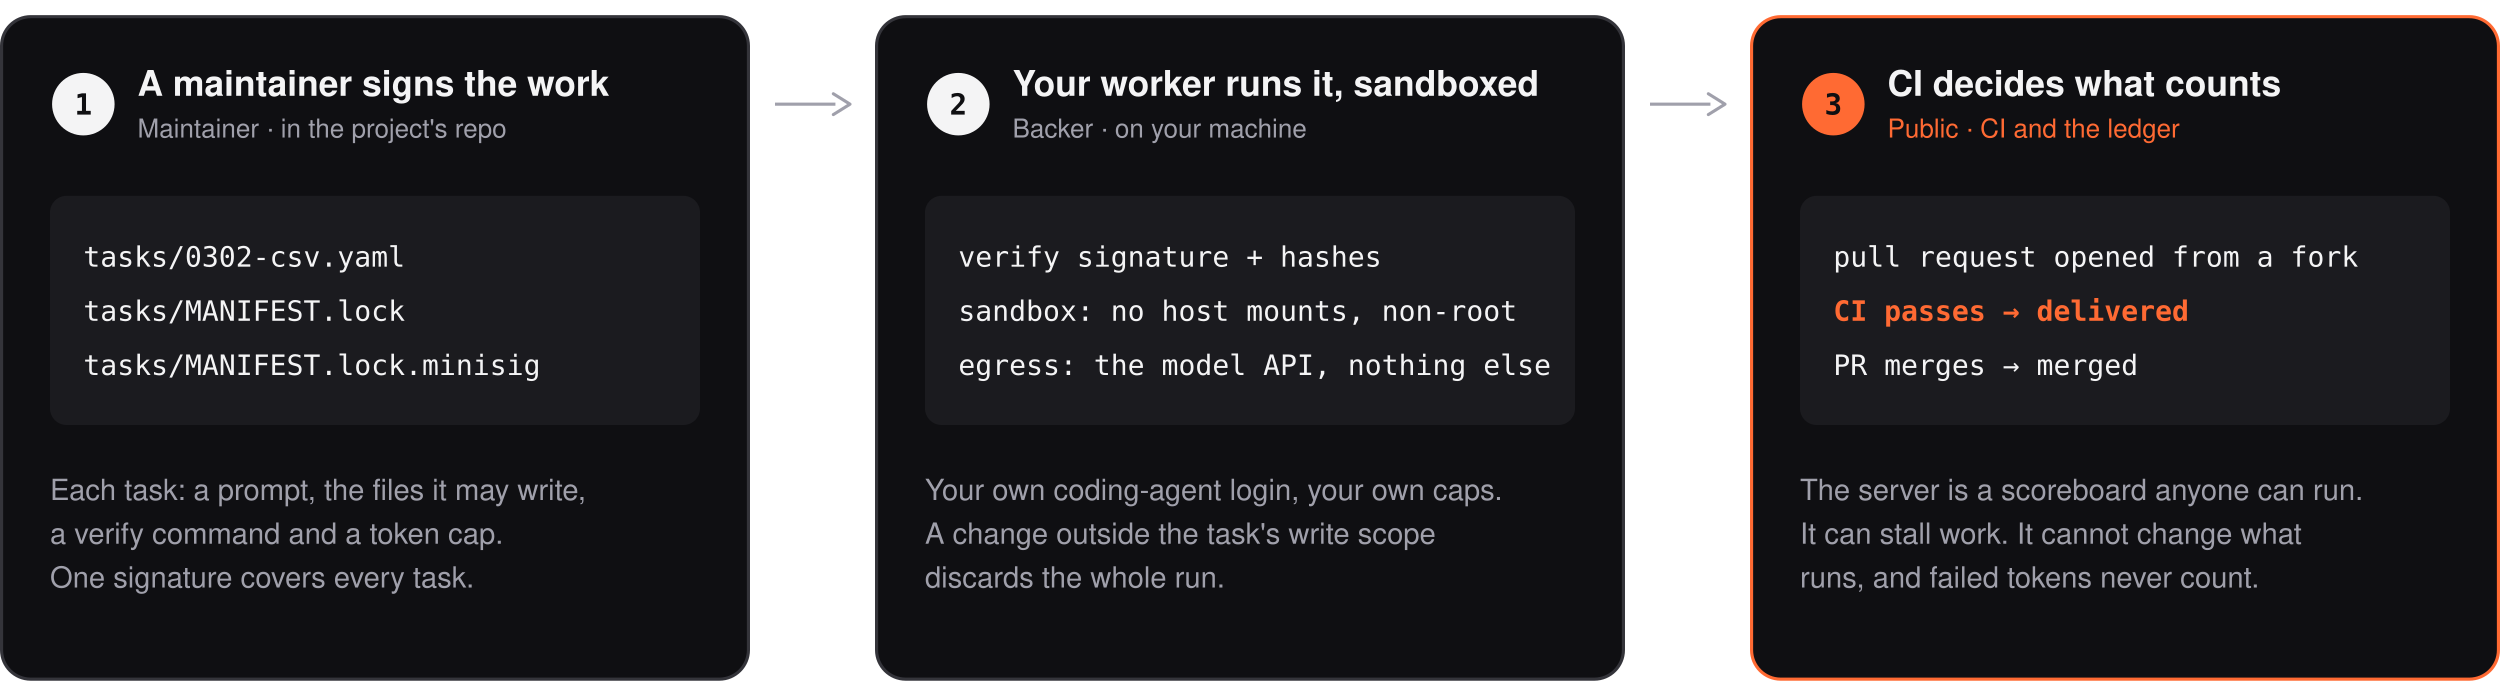
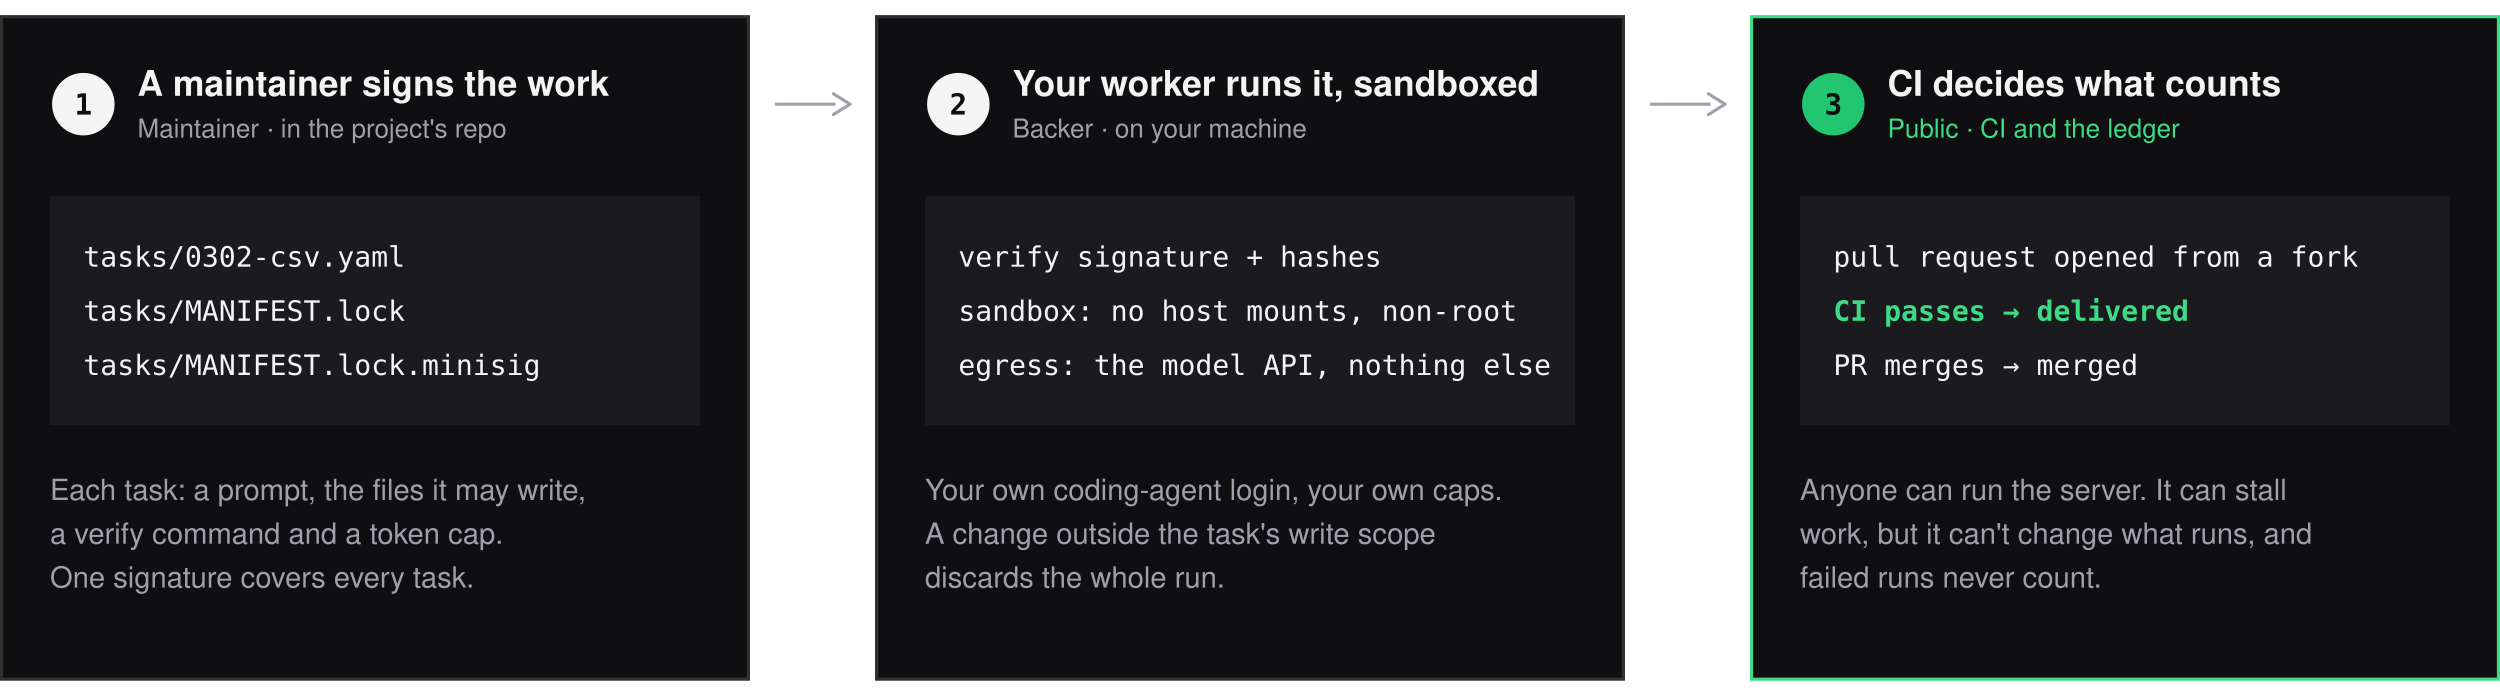
<svg xmlns="http://www.w3.org/2000/svg" viewBox="0 0 1200 334" width="1200" height="334" role="img" aria-label="How AgentFund works: a maintainer signs task manifests; a backer's worker verifies and runs them in a sandbox; CI decides which tokens count as delivered.">
-   <rect x="0.75" y="8" width="358.5" height="318" rx="14" fill="#0f0f12" stroke="#34343a" stroke-width="1.5" />
+   <rect x="0.75" y="8" width="358.5" height="318" fill="#0f0f12" stroke="#2e3231" stroke-width="1.5" />
  <circle cx="40" cy="50" r="15" fill="#f4f4f5" />
  <text x="40" y="55" font-family="ui-monospace, SFMono-Regular, 'SF Mono', Menlo, Consolas, monospace" font-size="14" font-weight="600" fill="#0f0f12" text-anchor="middle">1</text>
  <text x="66" y="46" font-family="ui-sans-serif, -apple-system, 'Segoe UI', Helvetica, Arial, sans-serif" font-size="17" font-weight="600" fill="#f4f4f5" text-anchor="start">A maintainer signs the work</text>
  <text x="66" y="66" font-family="ui-sans-serif, -apple-system, 'Segoe UI', Helvetica, Arial, sans-serif" font-size="12.5" font-weight="400" fill="#a0a0ab" text-anchor="start">Maintainer · in the project's repo</text>
-   <rect x="24" y="94" width="312" height="110" rx="8" fill="#1b1b1f" />
+   <rect x="24" y="94" width="312" height="110" fill="#1b1b1f" />
  <text x="40" y="128" font-family="ui-monospace, SFMono-Regular, 'SF Mono', Menlo, Consolas, monospace" font-size="13.5" font-weight="400" fill="#f4f4f5" text-anchor="start">tasks/0302-csv.yaml</text>
  <text x="40" y="154" font-family="ui-monospace, SFMono-Regular, 'SF Mono', Menlo, Consolas, monospace" font-size="13.5" font-weight="400" fill="#f4f4f5" text-anchor="start">tasks/MANIFEST.lock</text>
  <text x="40" y="180" font-family="ui-monospace, SFMono-Regular, 'SF Mono', Menlo, Consolas, monospace" font-size="13.5" font-weight="400" fill="#f4f4f5" text-anchor="start">tasks/MANIFEST.lock.minisig</text>
  <text x="24" y="240" font-family="ui-sans-serif, -apple-system, 'Segoe UI', Helvetica, Arial, sans-serif" font-size="14" font-weight="400" fill="#a0a0ab" text-anchor="start">Each task: a prompt, the files it may write,</text>
  <text x="24" y="261" font-family="ui-sans-serif, -apple-system, 'Segoe UI', Helvetica, Arial, sans-serif" font-size="14" font-weight="400" fill="#a0a0ab" text-anchor="start">a verify command and a token cap.</text>
  <text x="24" y="282" font-family="ui-sans-serif, -apple-system, 'Segoe UI', Helvetica, Arial, sans-serif" font-size="14" font-weight="400" fill="#a0a0ab" text-anchor="start">One signature covers every task.</text>
  <path d="M372 50H401" stroke="#a0a0ab" stroke-width="1.5" fill="none" />
  <path d="M400 45l8 5-8 5" stroke="#a0a0ab" stroke-width="1.5" fill="none" stroke-linecap="round" stroke-linejoin="round" />
-   <rect x="420.75" y="8" width="358.5" height="318" rx="14" fill="#0f0f12" stroke="#34343a" stroke-width="1.5" />
+   <rect x="420.75" y="8" width="358.5" height="318" fill="#0f0f12" stroke="#2e3231" stroke-width="1.5" />
  <circle cx="460" cy="50" r="15" fill="#f4f4f5" />
  <text x="460" y="55" font-family="ui-monospace, SFMono-Regular, 'SF Mono', Menlo, Consolas, monospace" font-size="14" font-weight="600" fill="#0f0f12" text-anchor="middle">2</text>
  <text x="486" y="46" font-family="ui-sans-serif, -apple-system, 'Segoe UI', Helvetica, Arial, sans-serif" font-size="17" font-weight="600" fill="#f4f4f5" text-anchor="start">Your worker runs it, sandboxed</text>
  <text x="486" y="66" font-family="ui-sans-serif, -apple-system, 'Segoe UI', Helvetica, Arial, sans-serif" font-size="12.5" font-weight="400" fill="#a0a0ab" text-anchor="start">Backer · on your machine</text>
-   <rect x="444" y="94" width="312" height="110" rx="8" fill="#1b1b1f" />
+   <rect x="444" y="94" width="312" height="110" fill="#1b1b1f" />
  <text x="460" y="128" font-family="ui-monospace, SFMono-Regular, 'SF Mono', Menlo, Consolas, monospace" font-size="13.5" font-weight="400" fill="#f4f4f5" text-anchor="start">verify signature + hashes</text>
  <text x="460" y="154" font-family="ui-monospace, SFMono-Regular, 'SF Mono', Menlo, Consolas, monospace" font-size="13.5" font-weight="400" fill="#f4f4f5" text-anchor="start">sandbox: no host mounts, non-root</text>
  <text x="460" y="180" font-family="ui-monospace, SFMono-Regular, 'SF Mono', Menlo, Consolas, monospace" font-size="13.5" font-weight="400" fill="#f4f4f5" text-anchor="start">egress: the model API, nothing else</text>
  <text x="444" y="240" font-family="ui-sans-serif, -apple-system, 'Segoe UI', Helvetica, Arial, sans-serif" font-size="14" font-weight="400" fill="#a0a0ab" text-anchor="start">Your own coding-agent login, your own caps.</text>
  <text x="444" y="261" font-family="ui-sans-serif, -apple-system, 'Segoe UI', Helvetica, Arial, sans-serif" font-size="14" font-weight="400" fill="#a0a0ab" text-anchor="start">A change outside the task's write scope</text>
  <text x="444" y="282" font-family="ui-sans-serif, -apple-system, 'Segoe UI', Helvetica, Arial, sans-serif" font-size="14" font-weight="400" fill="#a0a0ab" text-anchor="start">discards the whole run.</text>
  <path d="M792 50H821" stroke="#a0a0ab" stroke-width="1.5" fill="none" />
  <path d="M820 45l8 5-8 5" stroke="#a0a0ab" stroke-width="1.5" fill="none" stroke-linecap="round" stroke-linejoin="round" />
-   <rect x="840.75" y="8" width="358.5" height="318" rx="14" fill="#0f0f12" stroke="#ff6a33" stroke-width="1.5" />
-   <circle cx="880" cy="50" r="15" fill="#ff6a33" />
+   <rect x="840.75" y="8" width="358.5" height="318" fill="#0f0f12" stroke="#3ddc84" stroke-width="1.5" />
+   <circle cx="880" cy="50" r="15" fill="#22c670" />
  <text x="880" y="55" font-family="ui-monospace, SFMono-Regular, 'SF Mono', Menlo, Consolas, monospace" font-size="14" font-weight="600" fill="#0f0f12" text-anchor="middle">3</text>
  <text x="906" y="46" font-family="ui-sans-serif, -apple-system, 'Segoe UI', Helvetica, Arial, sans-serif" font-size="17" font-weight="600" fill="#f4f4f5" text-anchor="start">CI decides what counts</text>
-   <text x="906" y="66" font-family="ui-sans-serif, -apple-system, 'Segoe UI', Helvetica, Arial, sans-serif" font-size="12.5" font-weight="400" fill="#ff6a33" text-anchor="start">Public · CI and the ledger</text>
-   <rect x="864" y="94" width="312" height="110" rx="8" fill="#1b1b1f" />
+   <text x="906" y="66" font-family="ui-sans-serif, -apple-system, 'Segoe UI', Helvetica, Arial, sans-serif" font-size="12.5" font-weight="400" fill="#3ddc84" text-anchor="start">Public · CI and the ledger</text>
+   <rect x="864" y="94" width="312" height="110" fill="#1b1b1f" />
  <text x="880" y="128" font-family="ui-monospace, SFMono-Regular, 'SF Mono', Menlo, Consolas, monospace" font-size="13.5" font-weight="400" fill="#f4f4f5" text-anchor="start">pull request opened from a fork</text>
-   <text x="880" y="154" font-family="ui-monospace, SFMono-Regular, 'SF Mono', Menlo, Consolas, monospace" font-size="13.5" font-weight="600" fill="#ff6a33" text-anchor="start">CI passes   → delivered</text>
+   <text x="880" y="154" font-family="ui-monospace, SFMono-Regular, 'SF Mono', Menlo, Consolas, monospace" font-size="13.5" font-weight="600" fill="#3ddc84" text-anchor="start">CI passes   → delivered</text>
  <text x="880" y="180" font-family="ui-monospace, SFMono-Regular, 'SF Mono', Menlo, Consolas, monospace" font-size="13.5" font-weight="400" fill="#f4f4f5" text-anchor="start">PR merges   → merged</text>
-   <text x="864" y="240" font-family="ui-sans-serif, -apple-system, 'Segoe UI', Helvetica, Arial, sans-serif" font-size="14" font-weight="400" fill="#a0a0ab" text-anchor="start">The server is a scoreboard anyone can run.</text>
-   <text x="864" y="261" font-family="ui-sans-serif, -apple-system, 'Segoe UI', Helvetica, Arial, sans-serif" font-size="14" font-weight="400" fill="#a0a0ab" text-anchor="start">It can stall work. It cannot change what</text>
-   <text x="864" y="282" font-family="ui-sans-serif, -apple-system, 'Segoe UI', Helvetica, Arial, sans-serif" font-size="14" font-weight="400" fill="#a0a0ab" text-anchor="start">runs, and failed tokens never count.</text>
+   <text x="864" y="240" font-family="ui-sans-serif, -apple-system, 'Segoe UI', Helvetica, Arial, sans-serif" font-size="14" font-weight="400" fill="#a0a0ab" text-anchor="start">Anyone can run the server. It can stall</text>
+   <text x="864" y="261" font-family="ui-sans-serif, -apple-system, 'Segoe UI', Helvetica, Arial, sans-serif" font-size="14" font-weight="400" fill="#a0a0ab" text-anchor="start">work, but it can't change what runs, and</text>
+   <text x="864" y="282" font-family="ui-sans-serif, -apple-system, 'Segoe UI', Helvetica, Arial, sans-serif" font-size="14" font-weight="400" fill="#a0a0ab" text-anchor="start">failed runs never count.</text>
</svg>
